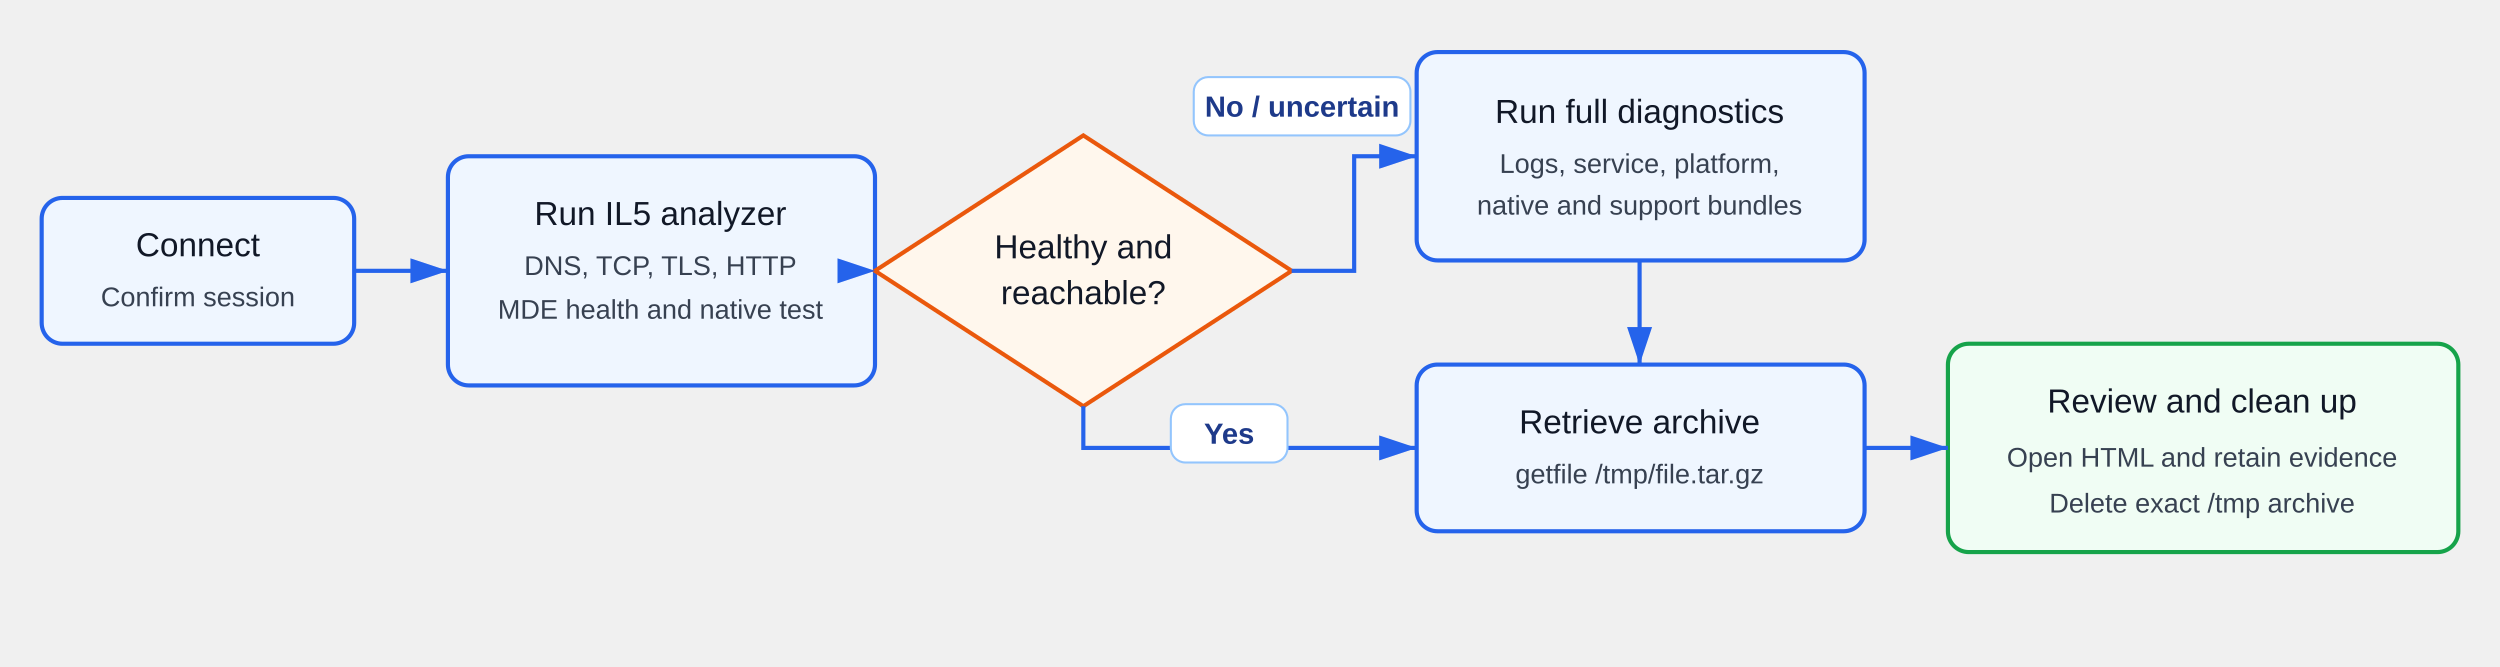
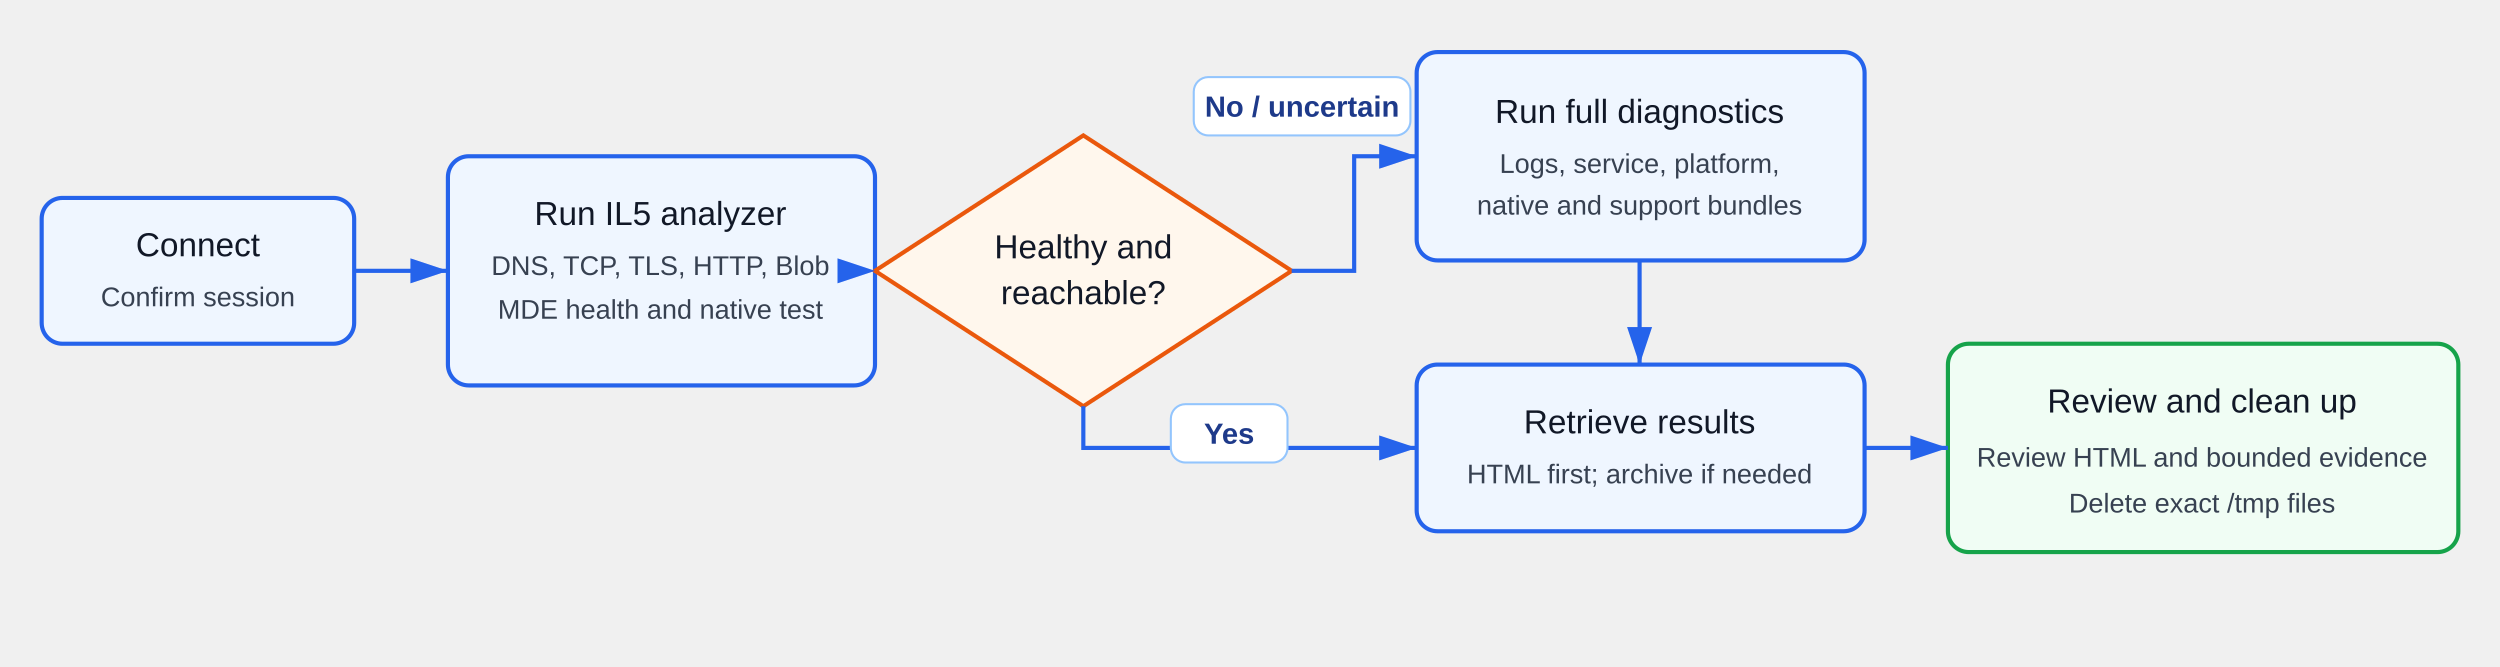
<svg xmlns="http://www.w3.org/2000/svg" width="1200" height="320" viewBox="0 0 1200 320" role="img" aria-labelledby="title desc">
  <defs>
    <marker id="arrow" markerWidth="10" markerHeight="10" refX="9" refY="3" orient="auto" markerUnits="strokeWidth">
      <path d="M0,0 L0,6 L9,3 z" fill="#2563eb" />
    </marker>
    <style>
      .box { fill: #eff6ff; stroke: #2563eb; stroke-width: 2; rx: 10; }
      .decision { fill: #fff7ed; stroke: #ea580c; stroke-width: 2; }
      .done { fill: #f0fdf4; stroke: #16a34a; stroke-width: 2; rx: 10; }
      .text { font: 16px "Segoe UI", Arial, sans-serif; fill: #111827; text-anchor: middle; }
      .small { font: 13px "Segoe UI", Arial, sans-serif; fill: #374151; text-anchor: middle; }
      .label-bg { fill: #ffffff; stroke: #93c5fd; stroke-width: 1; rx: 7; }
      .label { font: 14px "Segoe UI", Arial, sans-serif; font-weight: 600; fill: #1e3a8a; text-anchor: middle; }
      .line { stroke: #2563eb; stroke-width: 2; fill: none; marker-end: url(#arrow); }
    </style>
  </defs>
  <rect class="box" x="20" y="95" width="150" height="70" />
  <text class="text" x="95" y="123">Connect</text>
  <text class="small" x="95" y="147">Confirm session</text>
  <rect class="box" x="215" y="75" width="205" height="110" />
  <text class="text" x="317" y="108">Run IL5 analyzer</text>
-   <text class="small" x="317" y="132">DNS, TCP, TLS, HTTP</text>
+   <text class="small" x="317" y="132">DNS, TCP, TLS, HTTP, Blob</text>
  <text class="small" x="317" y="153">MDE health and native test</text>
  <polygon class="decision" points="520,65 620,130 520,195 420,130" />
  <text class="text" x="520" y="124">Healthy and</text>
  <text class="text" x="520" y="146">reachable?</text>
  <rect class="box" x="680" y="25" width="215" height="100" />
  <text class="text" x="787" y="59">Run full diagnostics</text>
  <text class="small" x="787" y="83">Logs, service, platform,</text>
  <text class="small" x="787" y="103">native and support bundles</text>
  <rect class="box" x="680" y="175" width="215" height="80" />
-   <text class="text" x="787" y="208">Retrieve archive</text>
-   <text class="small" x="787" y="232">getfile /tmp/file.tar.gz</text>
+   <text class="text" x="787" y="208">Retrieve results</text>
+   <text class="small" x="787" y="232">HTML first; archive if needed</text>
  <rect class="done" x="935" y="165" width="245" height="100" />
  <text class="text" x="1057" y="198">Review and clean up</text>
-   <text class="small" x="1057" y="224">Open HTML and retain evidence</text>
-   <text class="small" x="1057" y="246">Delete exact /tmp archive</text>
+   <text class="small" x="1057" y="224">Review HTML and bounded evidence</text>
+   <text class="small" x="1057" y="246">Delete exact /tmp files</text>
  <path class="line" d="M170 130 H215" />
  <path class="line" d="M420 130 H420" />
  <path class="line" d="M620 130 H650 V75 H680" />
  <path class="line" d="M520 195 V215 H680" />
  <path class="line" d="M787 125 V175" />
  <path class="line" d="M895 215 H935" />
  <rect class="label-bg" x="573" y="37" width="104" height="28" />
  <text class="label" x="625" y="56">No / uncertain</text>
  <rect class="label-bg" x="562" y="194" width="56" height="28" />
  <text class="label" x="590" y="213">Yes</text>
</svg>
